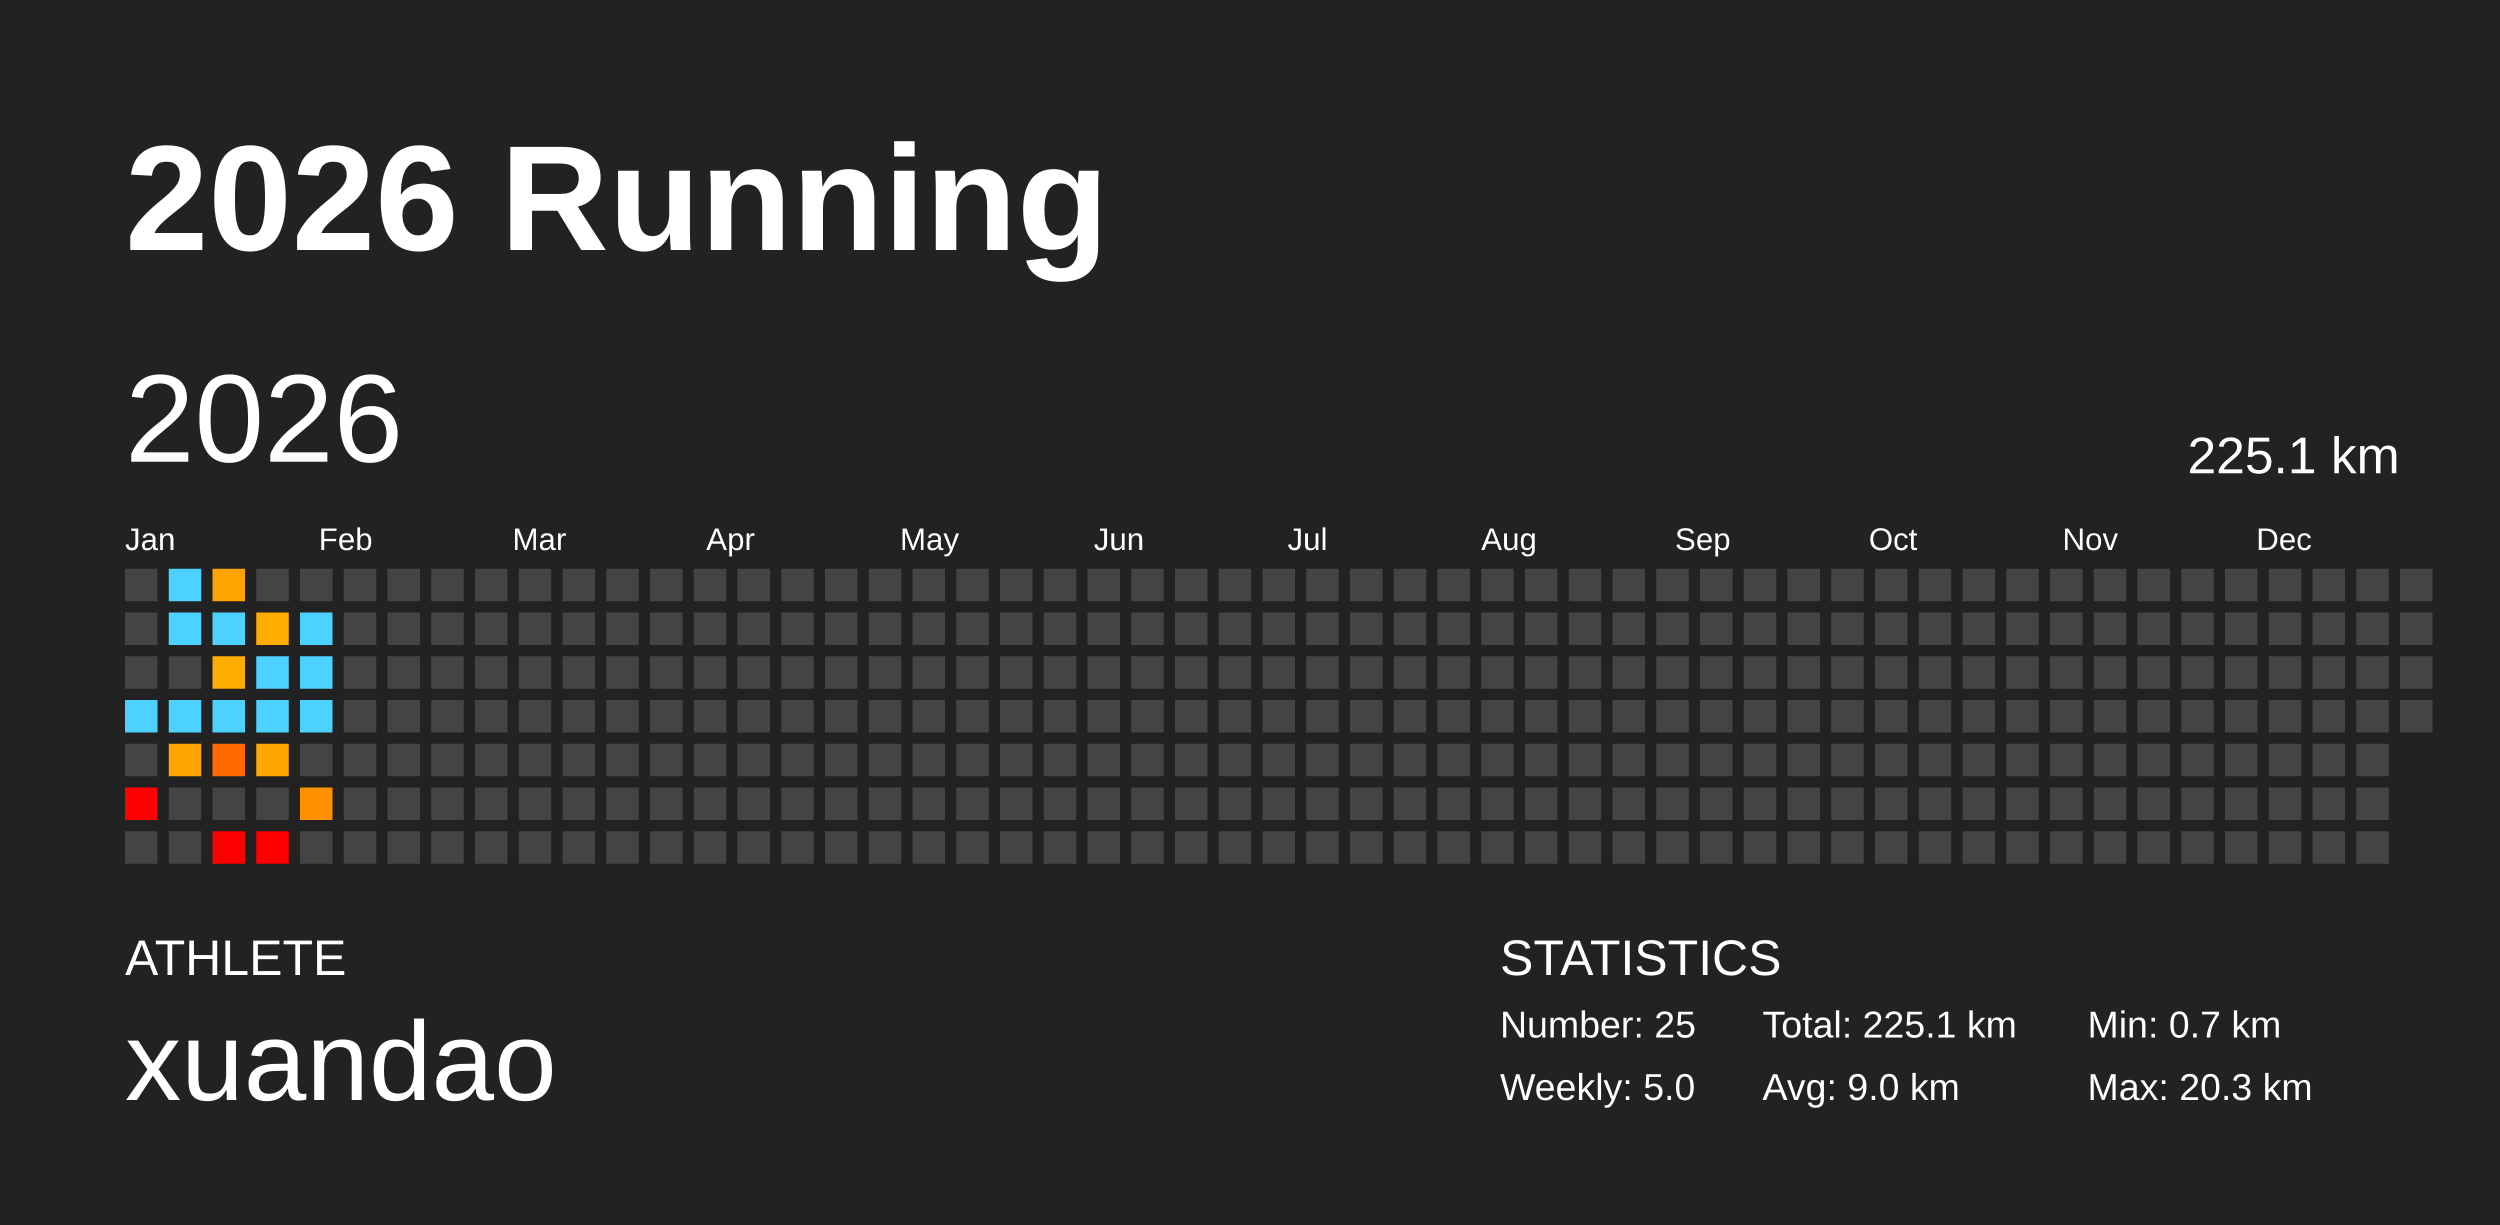
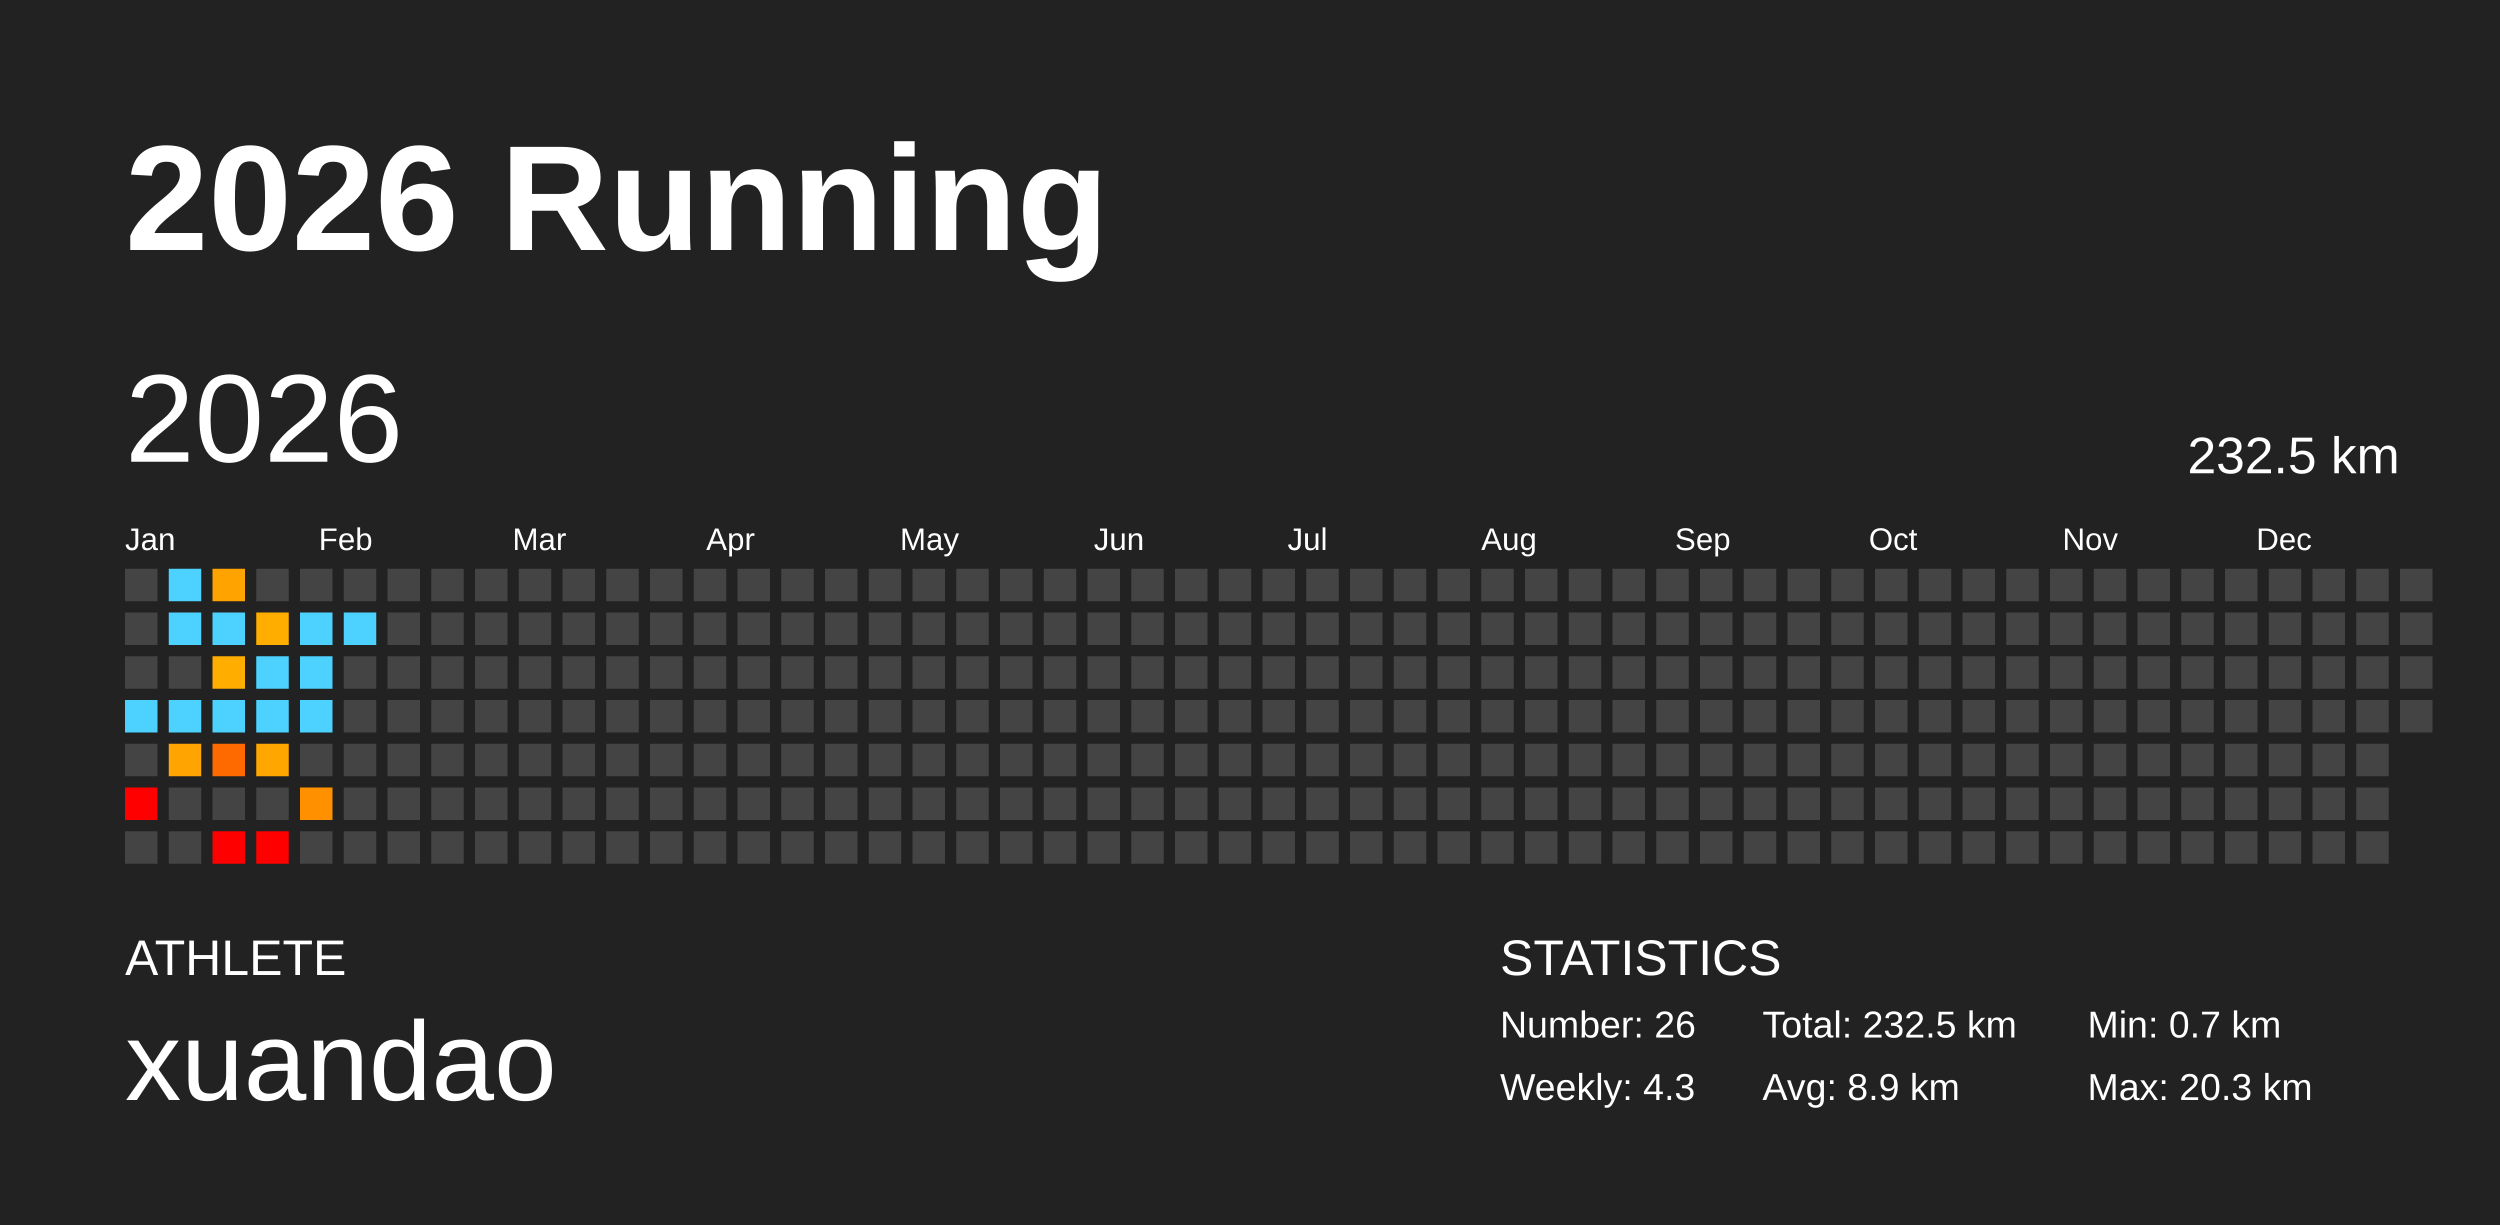
<svg xmlns="http://www.w3.org/2000/svg" baseProfile="full" height="98mm" version="1.1" viewBox="0,0,200,98" width="200mm">
  <defs />
  <rect fill="#222222" height="98" width="200" x="0" y="0" />
  <text fill="#FFFFFF" style="font-size:12px; font-family:Arial; font-weight:bold;" x="10" y="20">2026 Running</text>
  <text fill="#FFFFFF" style="font-size:4px; font-family:Arial" x="10" y="78">ATHLETE</text>
  <text fill="#FFFFFF" style="font-size:9px; font-family:Arial" x="10" y="88">xuandao</text>
  <text fill="#FFFFFF" style="font-size:4px; font-family:Arial" x="120" y="78">STATISTICS</text>
-   <text fill="#FFFFFF" style="font-size:3px; font-family:Arial" x="120" y="83">Number: 25</text>
-   <text fill="#FFFFFF" style="font-size:3px; font-family:Arial" x="120" y="88">Weekly: 5.0</text>
-   <text fill="#FFFFFF" style="font-size:3px; font-family:Arial" x="141" y="83">Total: 225.1 km</text>
-   <text fill="#FFFFFF" style="font-size:3px; font-family:Arial" x="141" y="88">Avg: 9.0 km</text>
+   <text fill="#FFFFFF" style="font-size:3px; font-family:Arial" x="120" y="83">Number: 26</text>
+   <text fill="#FFFFFF" style="font-size:3px; font-family:Arial" x="120" y="88">Weekly: 4.3</text>
+   <text fill="#FFFFFF" style="font-size:3px; font-family:Arial" x="141" y="83">Total: 232.5 km</text>
+   <text fill="#FFFFFF" style="font-size:3px; font-family:Arial" x="141" y="88">Avg: 8.9 km</text>
  <text fill="#FFFFFF" style="font-size:3px; font-family:Arial" x="167" y="83">Min: 0.7 km</text>
  <text fill="#FFFFFF" style="font-size:3px; font-family:Arial" x="167" y="88">Max: 20.3 km</text>
  <text dominant-baseline="hanging" fill="#FFFFFF" style="font-size:10.0px; font-family:Arial;" x="10" y="30">2026</text>
-   <text dominant-baseline="hanging" fill="#FFFFFF" style="font-size:4.125px; font-family:Arial;" x="175" y="35">225.1 km</text>
+   <text dominant-baseline="hanging" fill="#FFFFFF" style="font-size:4.125px; font-family:Arial;" x="175" y="35">232.5 km</text>
  <text fill="#FFFFFF" style="font-size:2.5px; font-family:Arial" x="10.0" y="44">Jan</text>
  <text fill="#FFFFFF" style="font-size:2.5px; font-family:Arial" x="25.5" y="44">Feb</text>
  <text fill="#FFFFFF" style="font-size:2.5px; font-family:Arial" x="41.0" y="44">Mar</text>
  <text fill="#FFFFFF" style="font-size:2.5px; font-family:Arial" x="56.5" y="44">Apr</text>
  <text fill="#FFFFFF" style="font-size:2.5px; font-family:Arial" x="72.0" y="44">May</text>
  <text fill="#FFFFFF" style="font-size:2.5px; font-family:Arial" x="87.5" y="44">Jun</text>
  <text fill="#FFFFFF" style="font-size:2.5px; font-family:Arial" x="103.0" y="44">Jul</text>
  <text fill="#FFFFFF" style="font-size:2.5px; font-family:Arial" x="118.5" y="44">Aug</text>
  <text fill="#FFFFFF" style="font-size:2.5px; font-family:Arial" x="134.0" y="44">Sep</text>
  <text fill="#FFFFFF" style="font-size:2.5px; font-family:Arial" x="149.5" y="44">Oct</text>
  <text fill="#FFFFFF" style="font-size:2.5px; font-family:Arial" x="165.0" y="44">Nov</text>
  <text fill="#FFFFFF" style="font-size:2.5px; font-family:Arial" x="180.5" y="44">Dec</text>
  <rect fill="#444444" height="2.6" width="2.6" x="10.0" y="45.5" />
  <rect fill="#444444" height="2.6" width="2.6" x="10.0" y="49.0" />
  <rect fill="#444444" height="2.6" width="2.6" x="10.0" y="52.5" />
  <rect fill="#4dd2ff" height="2.6" width="2.6" x="10.0" y="56.0" />
  <rect fill="#444444" height="2.6" width="2.6" x="10.0" y="59.5" />
  <rect fill="red" height="2.6" width="2.6" x="10.0" y="63.0" />
  <rect fill="#444444" height="2.6" width="2.6" x="10.0" y="66.5" />
  <rect fill="#4dd2ff" height="2.6" width="2.6" x="13.5" y="45.5" />
  <rect fill="#4dd2ff" height="2.6" width="2.6" x="13.5" y="49.0" />
  <rect fill="#444444" height="2.6" width="2.6" x="13.5" y="52.5" />
  <rect fill="#4dd2ff" height="2.6" width="2.6" x="13.5" y="56.0" />
  <rect fill="#ffa400" height="2.6" width="2.6" x="13.5" y="59.5" />
  <rect fill="#444444" height="2.6" width="2.6" x="13.5" y="63.0" />
  <rect fill="#444444" height="2.6" width="2.6" x="13.5" y="66.5" />
  <rect fill="#ffa300" height="2.6" width="2.6" x="17.0" y="45.5" />
  <rect fill="#4dd2ff" height="2.6" width="2.6" x="17.0" y="49.0" />
  <rect fill="#ffae00" height="2.6" width="2.6" x="17.0" y="52.5" />
  <rect fill="#4dd2ff" height="2.6" width="2.6" x="17.0" y="56.0" />
  <rect fill="#ff6a00" height="2.6" width="2.6" x="17.0" y="59.5" />
  <rect fill="#444444" height="2.6" width="2.6" x="17.0" y="63.0" />
  <rect fill="red" height="2.6" width="2.6" x="17.0" y="66.5" />
  <rect fill="#444444" height="2.6" width="2.6" x="20.5" y="45.5" />
  <rect fill="#ffae00" height="2.6" width="2.6" x="20.5" y="49.0" />
  <rect fill="#4dd2ff" height="2.6" width="2.6" x="20.5" y="52.5" />
  <rect fill="#4dd2ff" height="2.6" width="2.6" x="20.5" y="56.0" />
  <rect fill="#ffa600" height="2.6" width="2.6" x="20.5" y="59.5" />
  <rect fill="#444444" height="2.6" width="2.6" x="20.5" y="63.0" />
  <rect fill="red" height="2.6" width="2.6" x="20.5" y="66.5" />
  <rect fill="#444444" height="2.6" width="2.6" x="24.0" y="45.5" />
  <rect fill="#4dd2ff" height="2.6" width="2.6" x="24.0" y="49.0" />
  <rect fill="#4dd2ff" height="2.6" width="2.6" x="24.0" y="52.5" />
  <rect fill="#4dd2ff" height="2.6" width="2.6" x="24.0" y="56.0" />
  <rect fill="#444444" height="2.6" width="2.6" x="24.0" y="59.5" />
  <rect fill="#ff9100" height="2.6" width="2.6" x="24.0" y="63.0" />
  <rect fill="#444444" height="2.6" width="2.6" x="24.0" y="66.5" />
  <rect fill="#444444" height="2.6" width="2.6" x="27.5" y="45.5" />
-   <rect fill="#444444" height="2.6" width="2.6" x="27.5" y="49.0" />
+   <rect fill="#4dd2ff" height="2.6" width="2.6" x="27.5" y="49.0" />
  <rect fill="#444444" height="2.6" width="2.6" x="27.5" y="52.5" />
  <rect fill="#444444" height="2.6" width="2.6" x="27.5" y="56.0" />
  <rect fill="#444444" height="2.6" width="2.6" x="27.5" y="59.5" />
  <rect fill="#444444" height="2.6" width="2.6" x="27.5" y="63.0" />
  <rect fill="#444444" height="2.6" width="2.6" x="27.5" y="66.5" />
  <rect fill="#444444" height="2.6" width="2.6" x="31.0" y="45.5" />
  <rect fill="#444444" height="2.6" width="2.6" x="31.0" y="49.0" />
  <rect fill="#444444" height="2.6" width="2.6" x="31.0" y="52.5" />
  <rect fill="#444444" height="2.6" width="2.6" x="31.0" y="56.0" />
  <rect fill="#444444" height="2.6" width="2.6" x="31.0" y="59.5" />
  <rect fill="#444444" height="2.6" width="2.6" x="31.0" y="63.0" />
  <rect fill="#444444" height="2.6" width="2.6" x="31.0" y="66.5" />
  <rect fill="#444444" height="2.6" width="2.6" x="34.5" y="45.5" />
  <rect fill="#444444" height="2.6" width="2.6" x="34.5" y="49.0" />
  <rect fill="#444444" height="2.6" width="2.6" x="34.5" y="52.5" />
  <rect fill="#444444" height="2.6" width="2.6" x="34.5" y="56.0" />
  <rect fill="#444444" height="2.6" width="2.6" x="34.5" y="59.5" />
  <rect fill="#444444" height="2.6" width="2.6" x="34.5" y="63.0" />
  <rect fill="#444444" height="2.6" width="2.6" x="34.5" y="66.5" />
  <rect fill="#444444" height="2.6" width="2.6" x="38.0" y="45.5" />
  <rect fill="#444444" height="2.6" width="2.6" x="38.0" y="49.0" />
  <rect fill="#444444" height="2.6" width="2.6" x="38.0" y="52.5" />
  <rect fill="#444444" height="2.6" width="2.6" x="38.0" y="56.0" />
  <rect fill="#444444" height="2.6" width="2.6" x="38.0" y="59.5" />
  <rect fill="#444444" height="2.6" width="2.6" x="38.0" y="63.0" />
  <rect fill="#444444" height="2.6" width="2.6" x="38.0" y="66.5" />
  <rect fill="#444444" height="2.6" width="2.6" x="41.5" y="45.5" />
  <rect fill="#444444" height="2.6" width="2.6" x="41.5" y="49.0" />
  <rect fill="#444444" height="2.6" width="2.6" x="41.5" y="52.5" />
  <rect fill="#444444" height="2.6" width="2.6" x="41.5" y="56.0" />
  <rect fill="#444444" height="2.6" width="2.6" x="41.5" y="59.5" />
  <rect fill="#444444" height="2.6" width="2.6" x="41.5" y="63.0" />
  <rect fill="#444444" height="2.6" width="2.6" x="41.5" y="66.5" />
  <rect fill="#444444" height="2.6" width="2.6" x="45.0" y="45.5" />
  <rect fill="#444444" height="2.6" width="2.6" x="45.0" y="49.0" />
  <rect fill="#444444" height="2.6" width="2.6" x="45.0" y="52.5" />
  <rect fill="#444444" height="2.6" width="2.6" x="45.0" y="56.0" />
  <rect fill="#444444" height="2.6" width="2.6" x="45.0" y="59.5" />
  <rect fill="#444444" height="2.6" width="2.6" x="45.0" y="63.0" />
  <rect fill="#444444" height="2.6" width="2.6" x="45.0" y="66.5" />
  <rect fill="#444444" height="2.6" width="2.6" x="48.5" y="45.5" />
  <rect fill="#444444" height="2.6" width="2.6" x="48.5" y="49.0" />
  <rect fill="#444444" height="2.6" width="2.6" x="48.5" y="52.5" />
  <rect fill="#444444" height="2.6" width="2.6" x="48.5" y="56.0" />
  <rect fill="#444444" height="2.6" width="2.6" x="48.5" y="59.5" />
  <rect fill="#444444" height="2.6" width="2.6" x="48.5" y="63.0" />
  <rect fill="#444444" height="2.6" width="2.6" x="48.5" y="66.5" />
  <rect fill="#444444" height="2.6" width="2.6" x="52.0" y="45.5" />
  <rect fill="#444444" height="2.6" width="2.6" x="52.0" y="49.0" />
  <rect fill="#444444" height="2.6" width="2.6" x="52.0" y="52.5" />
  <rect fill="#444444" height="2.6" width="2.6" x="52.0" y="56.0" />
  <rect fill="#444444" height="2.6" width="2.6" x="52.0" y="59.5" />
  <rect fill="#444444" height="2.6" width="2.6" x="52.0" y="63.0" />
  <rect fill="#444444" height="2.6" width="2.6" x="52.0" y="66.5" />
  <rect fill="#444444" height="2.6" width="2.6" x="55.5" y="45.5" />
  <rect fill="#444444" height="2.6" width="2.6" x="55.5" y="49.0" />
  <rect fill="#444444" height="2.6" width="2.6" x="55.5" y="52.5" />
  <rect fill="#444444" height="2.6" width="2.6" x="55.5" y="56.0" />
  <rect fill="#444444" height="2.6" width="2.6" x="55.5" y="59.5" />
  <rect fill="#444444" height="2.6" width="2.6" x="55.5" y="63.0" />
  <rect fill="#444444" height="2.6" width="2.6" x="55.5" y="66.5" />
  <rect fill="#444444" height="2.6" width="2.6" x="59.0" y="45.5" />
  <rect fill="#444444" height="2.6" width="2.6" x="59.0" y="49.0" />
  <rect fill="#444444" height="2.6" width="2.6" x="59.0" y="52.5" />
  <rect fill="#444444" height="2.6" width="2.6" x="59.0" y="56.0" />
  <rect fill="#444444" height="2.6" width="2.6" x="59.0" y="59.5" />
  <rect fill="#444444" height="2.6" width="2.6" x="59.0" y="63.0" />
  <rect fill="#444444" height="2.6" width="2.6" x="59.0" y="66.5" />
  <rect fill="#444444" height="2.6" width="2.6" x="62.5" y="45.5" />
  <rect fill="#444444" height="2.6" width="2.6" x="62.5" y="49.0" />
  <rect fill="#444444" height="2.6" width="2.6" x="62.5" y="52.5" />
  <rect fill="#444444" height="2.6" width="2.6" x="62.5" y="56.0" />
  <rect fill="#444444" height="2.6" width="2.6" x="62.5" y="59.5" />
  <rect fill="#444444" height="2.6" width="2.6" x="62.5" y="63.0" />
  <rect fill="#444444" height="2.6" width="2.6" x="62.5" y="66.5" />
  <rect fill="#444444" height="2.6" width="2.6" x="66.0" y="45.5" />
  <rect fill="#444444" height="2.6" width="2.6" x="66.0" y="49.0" />
  <rect fill="#444444" height="2.6" width="2.6" x="66.0" y="52.5" />
  <rect fill="#444444" height="2.6" width="2.6" x="66.0" y="56.0" />
  <rect fill="#444444" height="2.6" width="2.6" x="66.0" y="59.5" />
  <rect fill="#444444" height="2.6" width="2.6" x="66.0" y="63.0" />
  <rect fill="#444444" height="2.6" width="2.6" x="66.0" y="66.5" />
  <rect fill="#444444" height="2.6" width="2.6" x="69.5" y="45.5" />
  <rect fill="#444444" height="2.6" width="2.6" x="69.5" y="49.0" />
  <rect fill="#444444" height="2.6" width="2.6" x="69.5" y="52.5" />
  <rect fill="#444444" height="2.6" width="2.6" x="69.5" y="56.0" />
  <rect fill="#444444" height="2.6" width="2.6" x="69.5" y="59.5" />
  <rect fill="#444444" height="2.6" width="2.6" x="69.5" y="63.0" />
  <rect fill="#444444" height="2.6" width="2.6" x="69.5" y="66.5" />
  <rect fill="#444444" height="2.6" width="2.6" x="73.0" y="45.5" />
  <rect fill="#444444" height="2.6" width="2.6" x="73.0" y="49.0" />
  <rect fill="#444444" height="2.6" width="2.6" x="73.0" y="52.5" />
  <rect fill="#444444" height="2.6" width="2.6" x="73.0" y="56.0" />
  <rect fill="#444444" height="2.6" width="2.6" x="73.0" y="59.5" />
  <rect fill="#444444" height="2.6" width="2.6" x="73.0" y="63.0" />
  <rect fill="#444444" height="2.6" width="2.6" x="73.0" y="66.5" />
  <rect fill="#444444" height="2.6" width="2.6" x="76.5" y="45.5" />
  <rect fill="#444444" height="2.6" width="2.6" x="76.5" y="49.0" />
  <rect fill="#444444" height="2.6" width="2.6" x="76.5" y="52.5" />
  <rect fill="#444444" height="2.6" width="2.6" x="76.5" y="56.0" />
  <rect fill="#444444" height="2.6" width="2.6" x="76.5" y="59.5" />
  <rect fill="#444444" height="2.6" width="2.6" x="76.5" y="63.0" />
  <rect fill="#444444" height="2.6" width="2.6" x="76.5" y="66.5" />
  <rect fill="#444444" height="2.6" width="2.6" x="80.0" y="45.5" />
  <rect fill="#444444" height="2.6" width="2.6" x="80.0" y="49.0" />
  <rect fill="#444444" height="2.6" width="2.6" x="80.0" y="52.5" />
  <rect fill="#444444" height="2.6" width="2.6" x="80.0" y="56.0" />
  <rect fill="#444444" height="2.6" width="2.6" x="80.0" y="59.5" />
  <rect fill="#444444" height="2.6" width="2.6" x="80.0" y="63.0" />
  <rect fill="#444444" height="2.6" width="2.6" x="80.0" y="66.5" />
  <rect fill="#444444" height="2.6" width="2.6" x="83.5" y="45.5" />
  <rect fill="#444444" height="2.6" width="2.6" x="83.5" y="49.0" />
  <rect fill="#444444" height="2.6" width="2.6" x="83.5" y="52.5" />
  <rect fill="#444444" height="2.6" width="2.6" x="83.5" y="56.0" />
  <rect fill="#444444" height="2.6" width="2.6" x="83.5" y="59.5" />
  <rect fill="#444444" height="2.6" width="2.6" x="83.5" y="63.0" />
  <rect fill="#444444" height="2.6" width="2.6" x="83.5" y="66.5" />
  <rect fill="#444444" height="2.6" width="2.6" x="87.0" y="45.5" />
  <rect fill="#444444" height="2.6" width="2.6" x="87.0" y="49.0" />
  <rect fill="#444444" height="2.6" width="2.6" x="87.0" y="52.5" />
  <rect fill="#444444" height="2.6" width="2.6" x="87.0" y="56.0" />
  <rect fill="#444444" height="2.6" width="2.6" x="87.0" y="59.5" />
  <rect fill="#444444" height="2.6" width="2.6" x="87.0" y="63.0" />
  <rect fill="#444444" height="2.6" width="2.6" x="87.0" y="66.5" />
  <rect fill="#444444" height="2.6" width="2.6" x="90.5" y="45.5" />
  <rect fill="#444444" height="2.6" width="2.6" x="90.5" y="49.0" />
  <rect fill="#444444" height="2.6" width="2.6" x="90.5" y="52.5" />
  <rect fill="#444444" height="2.6" width="2.6" x="90.5" y="56.0" />
  <rect fill="#444444" height="2.6" width="2.6" x="90.5" y="59.5" />
  <rect fill="#444444" height="2.6" width="2.6" x="90.5" y="63.0" />
  <rect fill="#444444" height="2.6" width="2.6" x="90.5" y="66.5" />
  <rect fill="#444444" height="2.6" width="2.6" x="94.0" y="45.5" />
  <rect fill="#444444" height="2.6" width="2.6" x="94.0" y="49.0" />
  <rect fill="#444444" height="2.6" width="2.6" x="94.0" y="52.5" />
  <rect fill="#444444" height="2.6" width="2.6" x="94.0" y="56.0" />
  <rect fill="#444444" height="2.6" width="2.6" x="94.0" y="59.5" />
  <rect fill="#444444" height="2.6" width="2.6" x="94.0" y="63.0" />
  <rect fill="#444444" height="2.6" width="2.6" x="94.0" y="66.5" />
  <rect fill="#444444" height="2.6" width="2.6" x="97.5" y="45.5" />
  <rect fill="#444444" height="2.6" width="2.6" x="97.5" y="49.0" />
  <rect fill="#444444" height="2.6" width="2.6" x="97.5" y="52.5" />
  <rect fill="#444444" height="2.6" width="2.6" x="97.5" y="56.0" />
  <rect fill="#444444" height="2.6" width="2.6" x="97.5" y="59.5" />
  <rect fill="#444444" height="2.6" width="2.6" x="97.5" y="63.0" />
  <rect fill="#444444" height="2.6" width="2.6" x="97.5" y="66.5" />
  <rect fill="#444444" height="2.6" width="2.6" x="101.0" y="45.5" />
  <rect fill="#444444" height="2.6" width="2.6" x="101.0" y="49.0" />
  <rect fill="#444444" height="2.6" width="2.6" x="101.0" y="52.5" />
  <rect fill="#444444" height="2.6" width="2.6" x="101.0" y="56.0" />
  <rect fill="#444444" height="2.6" width="2.6" x="101.0" y="59.5" />
  <rect fill="#444444" height="2.6" width="2.6" x="101.0" y="63.0" />
  <rect fill="#444444" height="2.6" width="2.6" x="101.0" y="66.5" />
  <rect fill="#444444" height="2.6" width="2.6" x="104.5" y="45.5" />
  <rect fill="#444444" height="2.6" width="2.6" x="104.5" y="49.0" />
  <rect fill="#444444" height="2.6" width="2.6" x="104.5" y="52.5" />
  <rect fill="#444444" height="2.6" width="2.6" x="104.5" y="56.0" />
  <rect fill="#444444" height="2.6" width="2.6" x="104.5" y="59.5" />
  <rect fill="#444444" height="2.6" width="2.6" x="104.5" y="63.0" />
  <rect fill="#444444" height="2.6" width="2.6" x="104.5" y="66.5" />
  <rect fill="#444444" height="2.6" width="2.6" x="108.0" y="45.5" />
  <rect fill="#444444" height="2.6" width="2.6" x="108.0" y="49.0" />
  <rect fill="#444444" height="2.6" width="2.6" x="108.0" y="52.5" />
  <rect fill="#444444" height="2.6" width="2.6" x="108.0" y="56.0" />
  <rect fill="#444444" height="2.6" width="2.6" x="108.0" y="59.5" />
  <rect fill="#444444" height="2.6" width="2.6" x="108.0" y="63.0" />
  <rect fill="#444444" height="2.6" width="2.6" x="108.0" y="66.5" />
  <rect fill="#444444" height="2.6" width="2.6" x="111.5" y="45.5" />
  <rect fill="#444444" height="2.6" width="2.6" x="111.5" y="49.0" />
  <rect fill="#444444" height="2.6" width="2.6" x="111.5" y="52.5" />
  <rect fill="#444444" height="2.6" width="2.6" x="111.5" y="56.0" />
  <rect fill="#444444" height="2.6" width="2.6" x="111.5" y="59.5" />
  <rect fill="#444444" height="2.6" width="2.6" x="111.5" y="63.0" />
  <rect fill="#444444" height="2.6" width="2.6" x="111.5" y="66.5" />
  <rect fill="#444444" height="2.6" width="2.6" x="115.0" y="45.5" />
  <rect fill="#444444" height="2.6" width="2.6" x="115.0" y="49.0" />
  <rect fill="#444444" height="2.6" width="2.6" x="115.0" y="52.5" />
  <rect fill="#444444" height="2.6" width="2.6" x="115.0" y="56.0" />
  <rect fill="#444444" height="2.6" width="2.6" x="115.0" y="59.5" />
  <rect fill="#444444" height="2.6" width="2.6" x="115.0" y="63.0" />
  <rect fill="#444444" height="2.6" width="2.6" x="115.0" y="66.5" />
  <rect fill="#444444" height="2.6" width="2.6" x="118.5" y="45.5" />
  <rect fill="#444444" height="2.6" width="2.6" x="118.5" y="49.0" />
  <rect fill="#444444" height="2.6" width="2.6" x="118.5" y="52.5" />
  <rect fill="#444444" height="2.6" width="2.6" x="118.5" y="56.0" />
  <rect fill="#444444" height="2.6" width="2.6" x="118.5" y="59.5" />
  <rect fill="#444444" height="2.6" width="2.6" x="118.5" y="63.0" />
  <rect fill="#444444" height="2.6" width="2.6" x="118.5" y="66.5" />
  <rect fill="#444444" height="2.6" width="2.6" x="122.0" y="45.5" />
  <rect fill="#444444" height="2.6" width="2.6" x="122.0" y="49.0" />
  <rect fill="#444444" height="2.6" width="2.6" x="122.0" y="52.5" />
  <rect fill="#444444" height="2.6" width="2.6" x="122.0" y="56.0" />
  <rect fill="#444444" height="2.6" width="2.6" x="122.0" y="59.5" />
  <rect fill="#444444" height="2.6" width="2.6" x="122.0" y="63.0" />
  <rect fill="#444444" height="2.6" width="2.6" x="122.0" y="66.5" />
  <rect fill="#444444" height="2.6" width="2.6" x="125.5" y="45.5" />
  <rect fill="#444444" height="2.6" width="2.6" x="125.5" y="49.0" />
  <rect fill="#444444" height="2.6" width="2.6" x="125.5" y="52.5" />
  <rect fill="#444444" height="2.6" width="2.6" x="125.5" y="56.0" />
  <rect fill="#444444" height="2.6" width="2.6" x="125.5" y="59.5" />
  <rect fill="#444444" height="2.6" width="2.6" x="125.5" y="63.0" />
  <rect fill="#444444" height="2.6" width="2.6" x="125.5" y="66.5" />
  <rect fill="#444444" height="2.6" width="2.6" x="129.0" y="45.5" />
  <rect fill="#444444" height="2.6" width="2.6" x="129.0" y="49.0" />
  <rect fill="#444444" height="2.6" width="2.6" x="129.0" y="52.5" />
  <rect fill="#444444" height="2.6" width="2.6" x="129.0" y="56.0" />
  <rect fill="#444444" height="2.6" width="2.6" x="129.0" y="59.5" />
  <rect fill="#444444" height="2.6" width="2.6" x="129.0" y="63.0" />
  <rect fill="#444444" height="2.6" width="2.6" x="129.0" y="66.5" />
  <rect fill="#444444" height="2.6" width="2.6" x="132.5" y="45.5" />
  <rect fill="#444444" height="2.6" width="2.6" x="132.5" y="49.0" />
  <rect fill="#444444" height="2.6" width="2.6" x="132.5" y="52.5" />
  <rect fill="#444444" height="2.6" width="2.6" x="132.5" y="56.0" />
  <rect fill="#444444" height="2.6" width="2.6" x="132.5" y="59.5" />
  <rect fill="#444444" height="2.6" width="2.6" x="132.5" y="63.0" />
  <rect fill="#444444" height="2.6" width="2.6" x="132.5" y="66.5" />
  <rect fill="#444444" height="2.6" width="2.6" x="136.0" y="45.5" />
  <rect fill="#444444" height="2.6" width="2.6" x="136.0" y="49.0" />
  <rect fill="#444444" height="2.6" width="2.6" x="136.0" y="52.5" />
  <rect fill="#444444" height="2.6" width="2.6" x="136.0" y="56.0" />
  <rect fill="#444444" height="2.6" width="2.6" x="136.0" y="59.5" />
  <rect fill="#444444" height="2.6" width="2.6" x="136.0" y="63.0" />
  <rect fill="#444444" height="2.6" width="2.6" x="136.0" y="66.5" />
  <rect fill="#444444" height="2.6" width="2.6" x="139.5" y="45.5" />
  <rect fill="#444444" height="2.6" width="2.6" x="139.5" y="49.0" />
  <rect fill="#444444" height="2.6" width="2.6" x="139.5" y="52.5" />
  <rect fill="#444444" height="2.6" width="2.6" x="139.5" y="56.0" />
  <rect fill="#444444" height="2.6" width="2.6" x="139.5" y="59.5" />
  <rect fill="#444444" height="2.6" width="2.6" x="139.5" y="63.0" />
  <rect fill="#444444" height="2.6" width="2.6" x="139.5" y="66.5" />
  <rect fill="#444444" height="2.6" width="2.6" x="143.0" y="45.5" />
  <rect fill="#444444" height="2.6" width="2.6" x="143.0" y="49.0" />
  <rect fill="#444444" height="2.6" width="2.6" x="143.0" y="52.5" />
  <rect fill="#444444" height="2.6" width="2.6" x="143.0" y="56.0" />
  <rect fill="#444444" height="2.6" width="2.6" x="143.0" y="59.5" />
  <rect fill="#444444" height="2.6" width="2.6" x="143.0" y="63.0" />
  <rect fill="#444444" height="2.6" width="2.6" x="143.0" y="66.5" />
  <rect fill="#444444" height="2.6" width="2.6" x="146.5" y="45.5" />
  <rect fill="#444444" height="2.6" width="2.6" x="146.5" y="49.0" />
  <rect fill="#444444" height="2.6" width="2.6" x="146.5" y="52.5" />
  <rect fill="#444444" height="2.6" width="2.6" x="146.5" y="56.0" />
  <rect fill="#444444" height="2.6" width="2.6" x="146.5" y="59.5" />
  <rect fill="#444444" height="2.6" width="2.6" x="146.5" y="63.0" />
  <rect fill="#444444" height="2.6" width="2.6" x="146.5" y="66.5" />
  <rect fill="#444444" height="2.6" width="2.6" x="150.0" y="45.5" />
  <rect fill="#444444" height="2.6" width="2.6" x="150.0" y="49.0" />
  <rect fill="#444444" height="2.6" width="2.6" x="150.0" y="52.5" />
  <rect fill="#444444" height="2.6" width="2.6" x="150.0" y="56.0" />
  <rect fill="#444444" height="2.6" width="2.6" x="150.0" y="59.5" />
  <rect fill="#444444" height="2.6" width="2.6" x="150.0" y="63.0" />
  <rect fill="#444444" height="2.6" width="2.6" x="150.0" y="66.5" />
  <rect fill="#444444" height="2.6" width="2.6" x="153.5" y="45.5" />
  <rect fill="#444444" height="2.6" width="2.6" x="153.5" y="49.0" />
  <rect fill="#444444" height="2.6" width="2.6" x="153.5" y="52.5" />
  <rect fill="#444444" height="2.6" width="2.6" x="153.5" y="56.0" />
  <rect fill="#444444" height="2.6" width="2.6" x="153.5" y="59.5" />
  <rect fill="#444444" height="2.6" width="2.6" x="153.5" y="63.0" />
  <rect fill="#444444" height="2.6" width="2.6" x="153.5" y="66.5" />
  <rect fill="#444444" height="2.6" width="2.6" x="157.0" y="45.5" />
  <rect fill="#444444" height="2.6" width="2.6" x="157.0" y="49.0" />
  <rect fill="#444444" height="2.6" width="2.6" x="157.0" y="52.5" />
  <rect fill="#444444" height="2.6" width="2.6" x="157.0" y="56.0" />
  <rect fill="#444444" height="2.6" width="2.6" x="157.0" y="59.5" />
  <rect fill="#444444" height="2.6" width="2.6" x="157.0" y="63.0" />
  <rect fill="#444444" height="2.6" width="2.6" x="157.0" y="66.5" />
  <rect fill="#444444" height="2.6" width="2.6" x="160.5" y="45.5" />
  <rect fill="#444444" height="2.6" width="2.6" x="160.5" y="49.0" />
  <rect fill="#444444" height="2.6" width="2.6" x="160.5" y="52.5" />
  <rect fill="#444444" height="2.6" width="2.6" x="160.5" y="56.0" />
  <rect fill="#444444" height="2.6" width="2.6" x="160.5" y="59.5" />
  <rect fill="#444444" height="2.6" width="2.6" x="160.5" y="63.0" />
  <rect fill="#444444" height="2.6" width="2.6" x="160.5" y="66.5" />
  <rect fill="#444444" height="2.6" width="2.6" x="164.0" y="45.5" />
  <rect fill="#444444" height="2.6" width="2.6" x="164.0" y="49.0" />
  <rect fill="#444444" height="2.6" width="2.6" x="164.0" y="52.5" />
  <rect fill="#444444" height="2.6" width="2.6" x="164.0" y="56.0" />
  <rect fill="#444444" height="2.6" width="2.6" x="164.0" y="59.5" />
  <rect fill="#444444" height="2.6" width="2.6" x="164.0" y="63.0" />
  <rect fill="#444444" height="2.6" width="2.6" x="164.0" y="66.5" />
  <rect fill="#444444" height="2.6" width="2.6" x="167.5" y="45.5" />
  <rect fill="#444444" height="2.6" width="2.6" x="167.5" y="49.0" />
  <rect fill="#444444" height="2.6" width="2.6" x="167.5" y="52.5" />
  <rect fill="#444444" height="2.6" width="2.6" x="167.5" y="56.0" />
  <rect fill="#444444" height="2.6" width="2.6" x="167.5" y="59.5" />
  <rect fill="#444444" height="2.6" width="2.6" x="167.5" y="63.0" />
  <rect fill="#444444" height="2.6" width="2.6" x="167.5" y="66.5" />
  <rect fill="#444444" height="2.6" width="2.6" x="171.0" y="45.5" />
  <rect fill="#444444" height="2.6" width="2.6" x="171.0" y="49.0" />
  <rect fill="#444444" height="2.6" width="2.6" x="171.0" y="52.5" />
  <rect fill="#444444" height="2.6" width="2.6" x="171.0" y="56.0" />
  <rect fill="#444444" height="2.6" width="2.6" x="171.0" y="59.5" />
  <rect fill="#444444" height="2.6" width="2.6" x="171.0" y="63.0" />
  <rect fill="#444444" height="2.6" width="2.6" x="171.0" y="66.5" />
  <rect fill="#444444" height="2.6" width="2.6" x="174.5" y="45.5" />
  <rect fill="#444444" height="2.6" width="2.6" x="174.5" y="49.0" />
  <rect fill="#444444" height="2.6" width="2.6" x="174.5" y="52.5" />
  <rect fill="#444444" height="2.6" width="2.6" x="174.5" y="56.0" />
  <rect fill="#444444" height="2.6" width="2.6" x="174.5" y="59.5" />
  <rect fill="#444444" height="2.6" width="2.6" x="174.5" y="63.0" />
  <rect fill="#444444" height="2.6" width="2.6" x="174.5" y="66.5" />
  <rect fill="#444444" height="2.6" width="2.6" x="178.0" y="45.5" />
  <rect fill="#444444" height="2.6" width="2.6" x="178.0" y="49.0" />
  <rect fill="#444444" height="2.6" width="2.6" x="178.0" y="52.5" />
  <rect fill="#444444" height="2.6" width="2.6" x="178.0" y="56.0" />
  <rect fill="#444444" height="2.6" width="2.6" x="178.0" y="59.5" />
  <rect fill="#444444" height="2.6" width="2.6" x="178.0" y="63.0" />
  <rect fill="#444444" height="2.6" width="2.6" x="178.0" y="66.5" />
  <rect fill="#444444" height="2.6" width="2.6" x="181.5" y="45.5" />
  <rect fill="#444444" height="2.6" width="2.6" x="181.5" y="49.0" />
  <rect fill="#444444" height="2.6" width="2.6" x="181.5" y="52.5" />
  <rect fill="#444444" height="2.6" width="2.6" x="181.5" y="56.0" />
  <rect fill="#444444" height="2.6" width="2.6" x="181.5" y="59.5" />
  <rect fill="#444444" height="2.6" width="2.6" x="181.5" y="63.0" />
  <rect fill="#444444" height="2.6" width="2.6" x="181.5" y="66.5" />
  <rect fill="#444444" height="2.6" width="2.6" x="185.0" y="45.5" />
  <rect fill="#444444" height="2.6" width="2.6" x="185.0" y="49.0" />
  <rect fill="#444444" height="2.6" width="2.6" x="185.0" y="52.5" />
  <rect fill="#444444" height="2.6" width="2.6" x="185.0" y="56.0" />
  <rect fill="#444444" height="2.6" width="2.6" x="185.0" y="59.5" />
  <rect fill="#444444" height="2.6" width="2.6" x="185.0" y="63.0" />
  <rect fill="#444444" height="2.6" width="2.6" x="185.0" y="66.5" />
  <rect fill="#444444" height="2.6" width="2.6" x="188.5" y="45.5" />
  <rect fill="#444444" height="2.6" width="2.6" x="188.5" y="49.0" />
  <rect fill="#444444" height="2.6" width="2.6" x="188.5" y="52.5" />
  <rect fill="#444444" height="2.6" width="2.6" x="188.5" y="56.0" />
  <rect fill="#444444" height="2.6" width="2.6" x="188.5" y="59.5" />
  <rect fill="#444444" height="2.6" width="2.6" x="188.5" y="63.0" />
  <rect fill="#444444" height="2.6" width="2.6" x="188.5" y="66.5" />
  <rect fill="#444444" height="2.6" width="2.6" x="192.0" y="45.5" />
  <rect fill="#444444" height="2.6" width="2.6" x="192.0" y="49.0" />
  <rect fill="#444444" height="2.6" width="2.6" x="192.0" y="52.5" />
  <rect fill="#444444" height="2.6" width="2.6" x="192.0" y="56.0" />
</svg>
